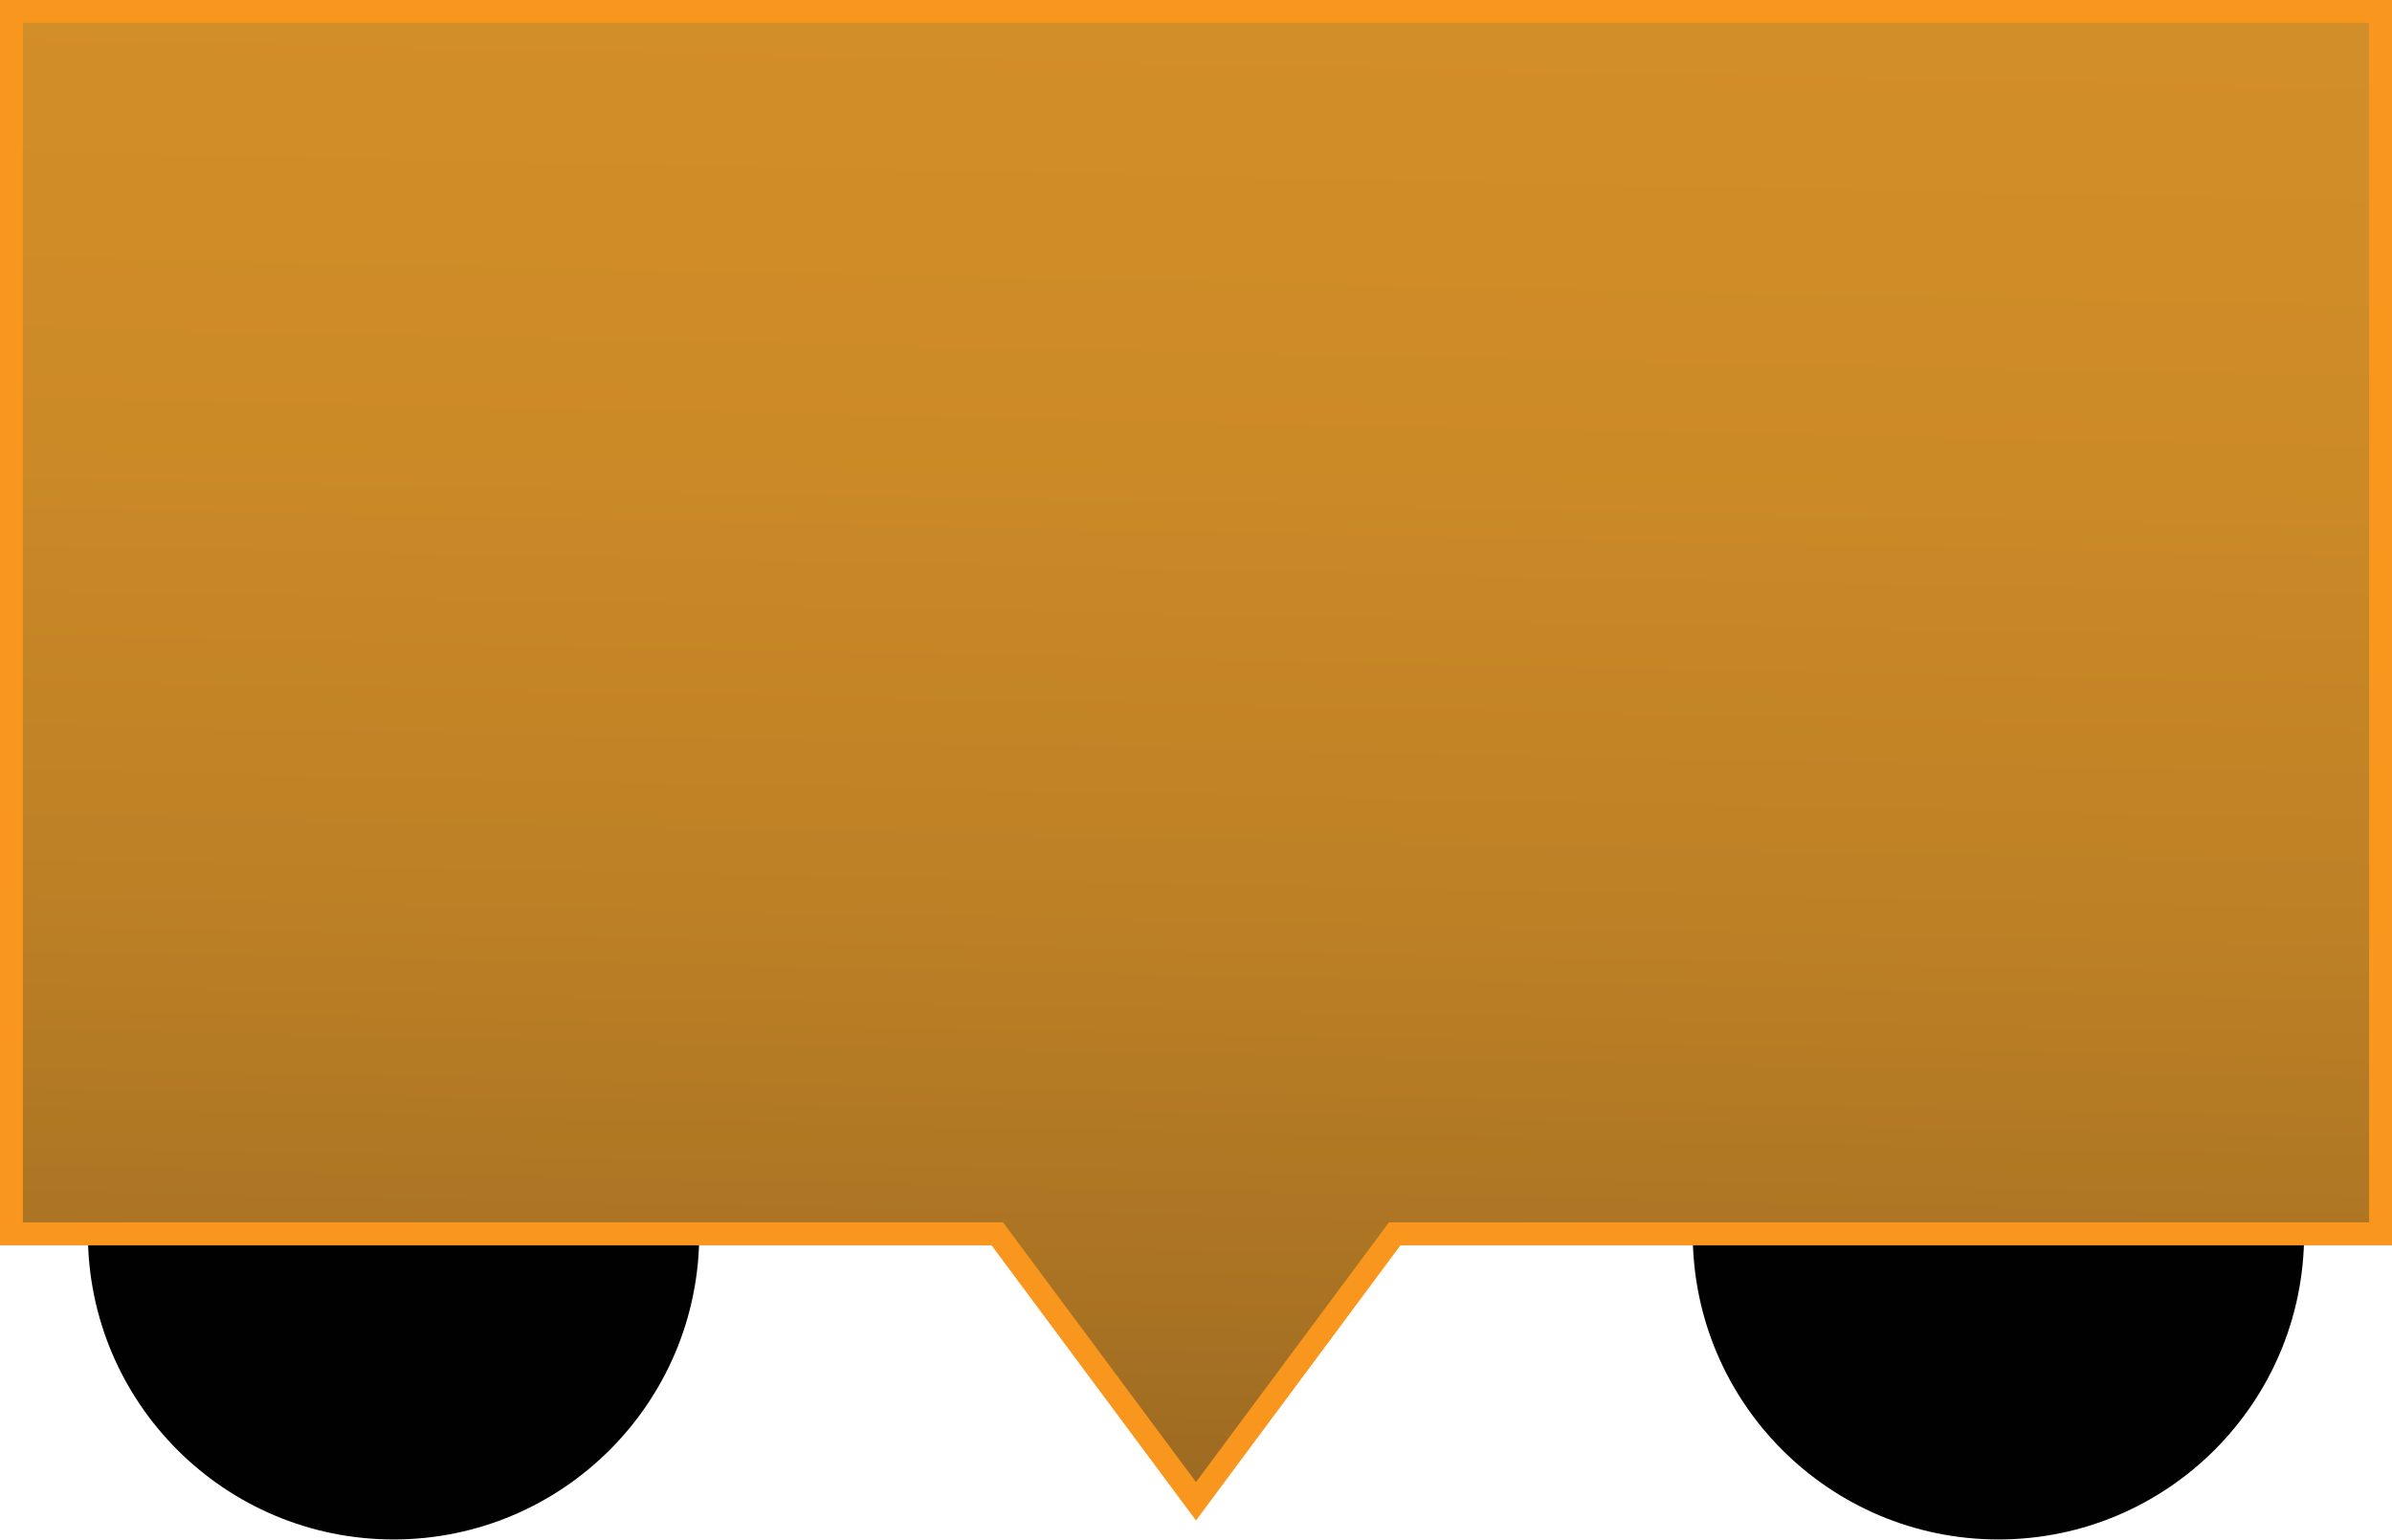
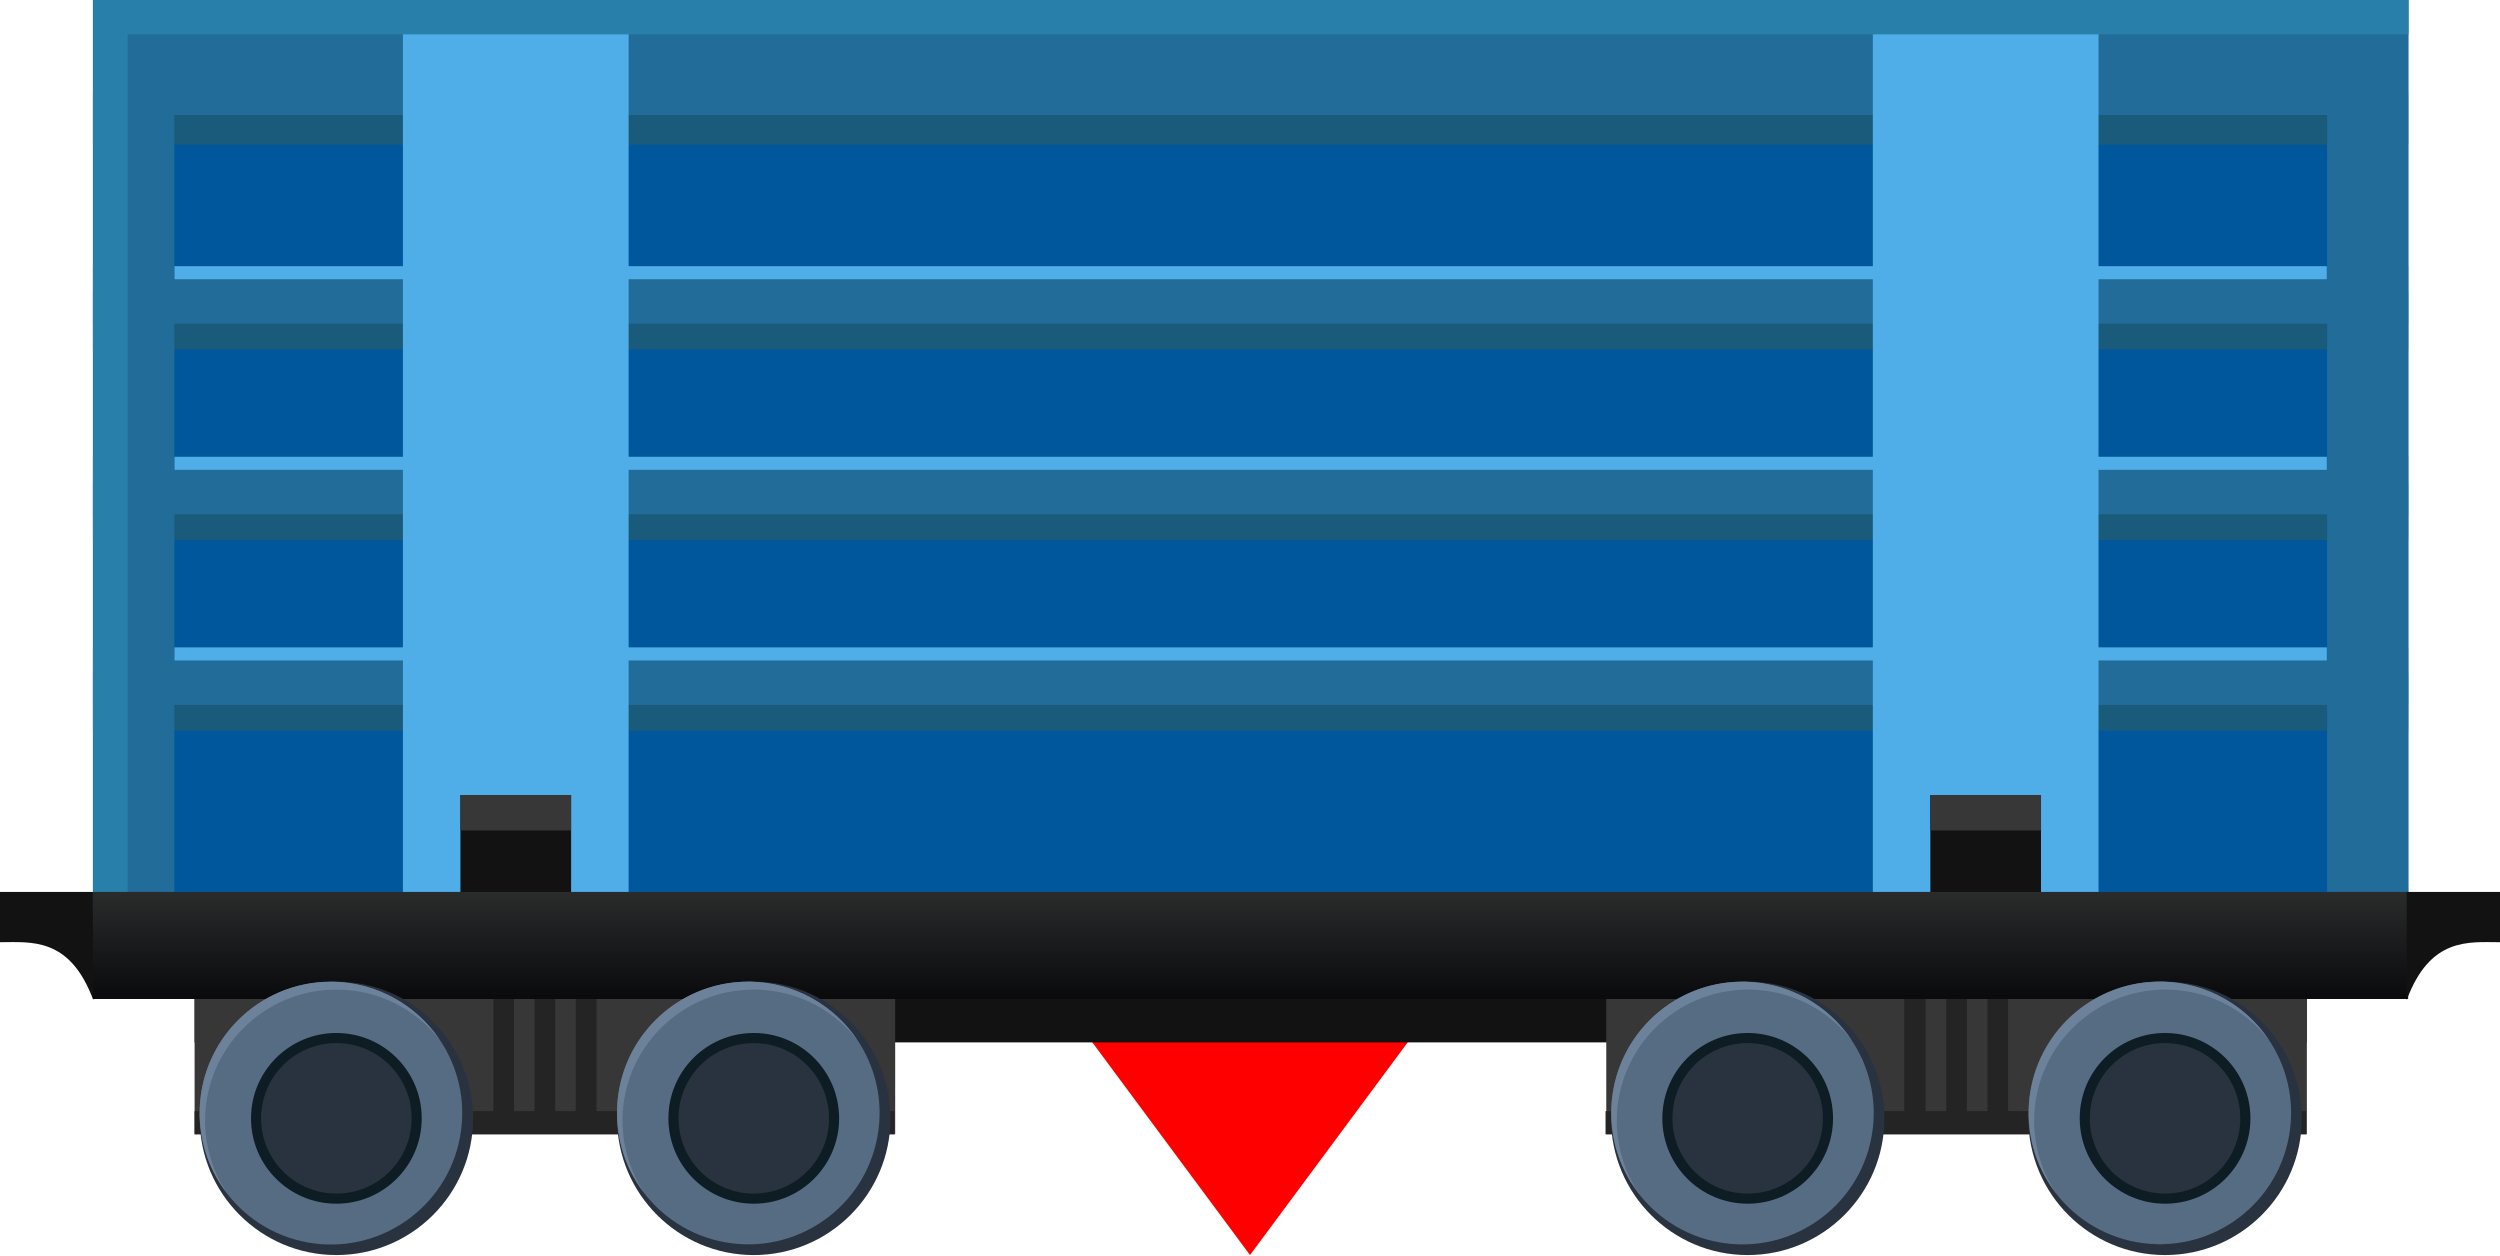
- <svg xmlns="http://www.w3.org/2000/svg" viewBox="0 0 31.3 20.15">
+ <svg xmlns="http://www.w3.org/2000/svg" id="Layer_2" data-name="Layer 2" viewBox="0 0 69.12 34.7">
  <defs>
-     <style>.cls-1{fill:#010101;}.cls-2{stroke:#f8961d;stroke-miterlimit:10;stroke-width:0.3px;fill:url(#linear-gradient);}</style>
-     <linearGradient id="linear-gradient" x1="16.2" y1="-18.04" x2="15.17" y2="30.98" gradientUnits="userSpaceOnUse">
-       <stop offset="0" stop-color="#d79128" />
-       <stop offset="0.11" stop-color="#d79128" />
-       <stop offset="0.34" stop-color="#d48f28" />
-       <stop offset="0.49" stop-color="#cc8a27" />
-       <stop offset="0.61" stop-color="#bd8025" />
-       <stop offset="0.72" stop-color="#a87223" />
-       <stop offset="0.82" stop-color="#8d6120" />
-       <stop offset="0.91" stop-color="#6d4c1c" />
-       <stop offset="1" stop-color="#473318" />
+     <style>
+       .cls-1 {
+         fill: #242424;
+       }
+ 
+       .cls-1, .cls-2, .cls-3, .cls-4, .cls-5, .cls-6 {
+         fill-rule: evenodd;
+       }
+ 
+       .cls-7 {
+         fill: #1a5a7a;
+       }
+ 
+       .cls-8 {
+         fill: #0e1d24;
+       }
+ 
+       .cls-2 {
+         fill: #277faa;
+       }
+ 
+       .cls-9 {
+         fill: #4faee8;
+       }
+ 
+       .cls-10 {
+         fill: #00579b;
+       }
+ 
+       .cls-3, .cls-11 {
+         fill: #226c99;
+       }
+ 
+       .cls-4, .cls-12 {
+         fill: #121212;
+       }
+ 
+       .cls-13 {
+         fill: #566c83;
+       }
+ 
+       .cls-14, .cls-6 {
+         fill: #29333f;
+       }
+ 
+       .cls-15 {
+         fill: #373737;
+       }
+ 
+       .cls-5 {
+         fill: #6c829b;
+       }
+ 
+       .cls-16 {
+         fill: url(#GradientFill_4);
+       }
+ 
+       .cls-17 {
+         fill: red;
+       }
+     </style>
+     <linearGradient id="GradientFill_4" data-name="GradientFill 4" x1="34.58" y1="24.66" x2="34.58" y2="28.53" gradientUnits="userSpaceOnUse">
+       <stop offset="0" stop-color="#2a2b2b" />
+       <stop offset="1" stop-color="#000003" />
    </linearGradient>
  </defs>
-   <g id="Layer_2" data-name="Layer 2">
-     <g id="Layer_1-2" data-name="Layer 1">
-       <circle class="cls-1" cx="26.15" cy="16.15" r="4" />
-       <circle class="cls-1" cx="5.15" cy="16.15" r="4" />
-       <polygon class="cls-2" points="31.15 0.15 0.15 0.15 0.15 16.15 13.05 16.15 15.65 19.65 18.25 16.15 31.15 16.15 31.15 0.15" />
+   <g id="Layer_1-2" data-name="Layer 1">
+     <g>
+       <polygon class="cls-17" points="30.06 28.63 39.06 28.63 34.56 34.7 30.06 28.63" />
+       <g>
+         <path class="cls-4" d="M0,24.66H2.58v2.99c-.65-1.75-1.72-1.6-2.58-1.6v-1.39Z" />
+         <rect class="cls-12" x="5.38" y="27.3" width="58.4" height="1.52" />
+         <rect class="cls-15" x="5.38" y="27.3" width="19.37" height="4.06" />
+         <path class="cls-1" d="M13.64,27.3h.57v3.42h.57v-3.42h.57v3.42h.57v-3.42h.57v3.42h8.24v.64H5.38v-.64H13.64v-3.42Z" />
+         <rect class="cls-15" x="44.41" y="27.3" width="19.37" height="4.06" />
+         <path class="cls-1" d="M52.67,27.3h.57v3.42h.57v-3.42h.57v3.42h.57v-3.42h.57v3.42h8.24v.64h-19.37v-.64h8.26v-3.42Z" />
+         <rect class="cls-10" x="2.57" width="64.01" height="25.26" />
+         <rect class="cls-7" x="2.57" y="2.58" width="64.01" height="1.42" />
+         <g>
+           <rect class="cls-7" x="2.57" y="8.07" width="64.01" height="1.59" />
+           <rect class="cls-7" x="2.57" y="13.34" width="64.01" height="1.59" />
+           <rect class="cls-7" x="2.57" y="18.61" width="64.01" height="1.59" />
+         </g>
+         <rect class="cls-11" x="2.57" y="7.36" width="64.01" height="1.59" />
+         <rect class="cls-9" x="4.82" y="7.36" width="59.51" height=".36" />
+         <rect class="cls-11" x="2.57" y="12.63" width="64.01" height="1.59" />
+         <rect class="cls-9" x="4.82" y="12.63" width="59.51" height=".36" />
+         <rect class="cls-11" x="2.57" y="17.9" width="64.01" height="1.59" />
+         <rect class="cls-9" x="4.82" y="17.9" width="59.51" height=".36" />
+         <polygon class="cls-3" points="66.59 0 64.34 0 4.82 0 2.57 0 2.57 3.18 2.57 25.26 4.82 25.26 4.82 3.18 64.34 3.18 64.34 25.26 66.59 25.26 66.59 3.18 66.59 0" />
+         <g>
+           <rect class="cls-9" x="11.14" width="6.24" height="25.26" />
+           <rect class="cls-9" x="51.78" width="6.24" height="25.26" />
+         </g>
+         <g>
+           <rect class="cls-12" x="12.73" y="21.98" width="3.06" height="3.28" />
+           <rect class="cls-15" x="12.73" y="21.98" width="3.06" height=".98" />
+         </g>
+         <g>
+           <rect class="cls-12" x="53.37" y="21.98" width="3.06" height="3.28" />
+           <rect class="cls-15" x="53.37" y="21.98" width="3.06" height=".98" />
+         </g>
+         <polygon class="cls-2" points="2.57 0 3.53 0 66.59 0 66.59 .95 3.53 .95 3.53 24.66 2.57 24.66 2.57 .95 2.57 0" />
+         <rect class="cls-16" x="2.57" y="24.66" width="64.01" height="2.96" />
+         <g>
+           <circle class="cls-14" cx="9.3" cy="30.92" r="3.78" />
+           <circle class="cls-13" cx="9.15" cy="30.77" r="3.63" transform="translate(-22.76 34.29) rotate(-79.72)" />
+           <circle class="cls-8" cx="9.3" cy="30.92" r="2.36" />
+           <path class="cls-6" d="M9.3,28.84c1.15,0,2.08,.93,2.08,2.08s-.93,2.08-2.08,2.08-2.08-.93-2.08-2.08,.93-2.08,2.08-2.08Z" />
+           <path class="cls-5" d="M5.67,30.99c0-2.01,1.63-3.63,3.63-3.63,1.16,0,2.19,.54,2.86,1.39-.64-.95-1.72-1.58-2.94-1.61-.02,0-.05,0-.07,0-2.01,0-3.63,1.63-3.63,3.63,0,.02,0,.05,0,.07,.02,.82,.3,1.57,.77,2.17-.39-.58-.62-1.28-.62-2.03Z" />
+         </g>
+         <g>
+           <circle class="cls-14" cx="20.84" cy="30.92" r="3.78" />
+           <circle class="cls-13" cx="20.69" cy="30.77" r="3.63" transform="translate(-13.28 45.64) rotate(-79.72)" />
+           <circle class="cls-8" cx="20.84" cy="30.92" r="2.36" />
+           <path class="cls-6" d="M20.84,28.84c1.15,0,2.08,.93,2.08,2.08s-.93,2.08-2.08,2.08-2.08-.93-2.08-2.08,.93-2.08,2.08-2.08Z" />
+           <path class="cls-5" d="M17.21,30.99c0-2.01,1.63-3.63,3.63-3.63,1.16,0,2.19,.54,2.86,1.39-.64-.95-1.72-1.58-2.94-1.61-.02,0-.05,0-.07,0-2.01,0-3.63,1.63-3.63,3.63,0,.02,0,.05,0,.07,.02,.82,.3,1.57,.77,2.17-.39-.58-.62-1.28-.62-2.03Z" />
+         </g>
+         <g>
+           <circle class="cls-14" cx="48.32" cy="30.92" r="3.78" />
+           <circle class="cls-13" cx="48.18" cy="30.77" r="3.63" transform="translate(9.3 72.69) rotate(-79.72)" />
+           <circle class="cls-8" cx="48.32" cy="30.92" r="2.36" />
+           <path class="cls-6" d="M48.32,28.84c1.15,0,2.08,.93,2.08,2.08s-.93,2.08-2.08,2.08-2.08-.93-2.08-2.08,.93-2.08,2.08-2.08Z" />
+           <path class="cls-5" d="M44.7,30.99c0-2.01,1.63-3.63,3.63-3.63,1.16,0,2.19,.54,2.86,1.39-.64-.95-1.72-1.58-2.94-1.61-.02,0-.05,0-.07,0-2.01,0-3.63,1.63-3.63,3.63,0,.02,0,.05,0,.07,.02,.82,.3,1.57,.77,2.17-.39-.58-.62-1.28-.62-2.03Z" />
+         </g>
+         <g>
+           <circle class="cls-14" cx="59.86" cy="30.92" r="3.78" />
+           <circle class="cls-13" cx="59.72" cy="30.77" r="3.63" transform="translate(18.78 84.04) rotate(-79.72)" />
+           <circle class="cls-8" cx="59.86" cy="30.92" r="2.36" />
+           <path class="cls-6" d="M59.86,28.84c1.15,0,2.08,.93,2.08,2.08s-.93,2.08-2.08,2.08-2.08-.93-2.08-2.08,.93-2.08,2.08-2.08Z" />
+           <path class="cls-5" d="M56.24,30.99c0-2.01,1.63-3.63,3.63-3.63,1.16,0,2.19,.54,2.86,1.39-.64-.95-1.72-1.58-2.94-1.61-.02,0-.05,0-.07,0-2.01,0-3.63,1.63-3.63,3.63,0,.02,0,.05,0,.07,.02,.82,.3,1.57,.77,2.17-.39-.58-.62-1.28-.62-2.03Z" />
+         </g>
+         <path class="cls-4" d="M69.12,24.66h-2.58s0,2.99,0,2.99c.65-1.75,1.72-1.6,2.58-1.6v-1.39Z" />
+       </g>
    </g>
  </g>
</svg>
